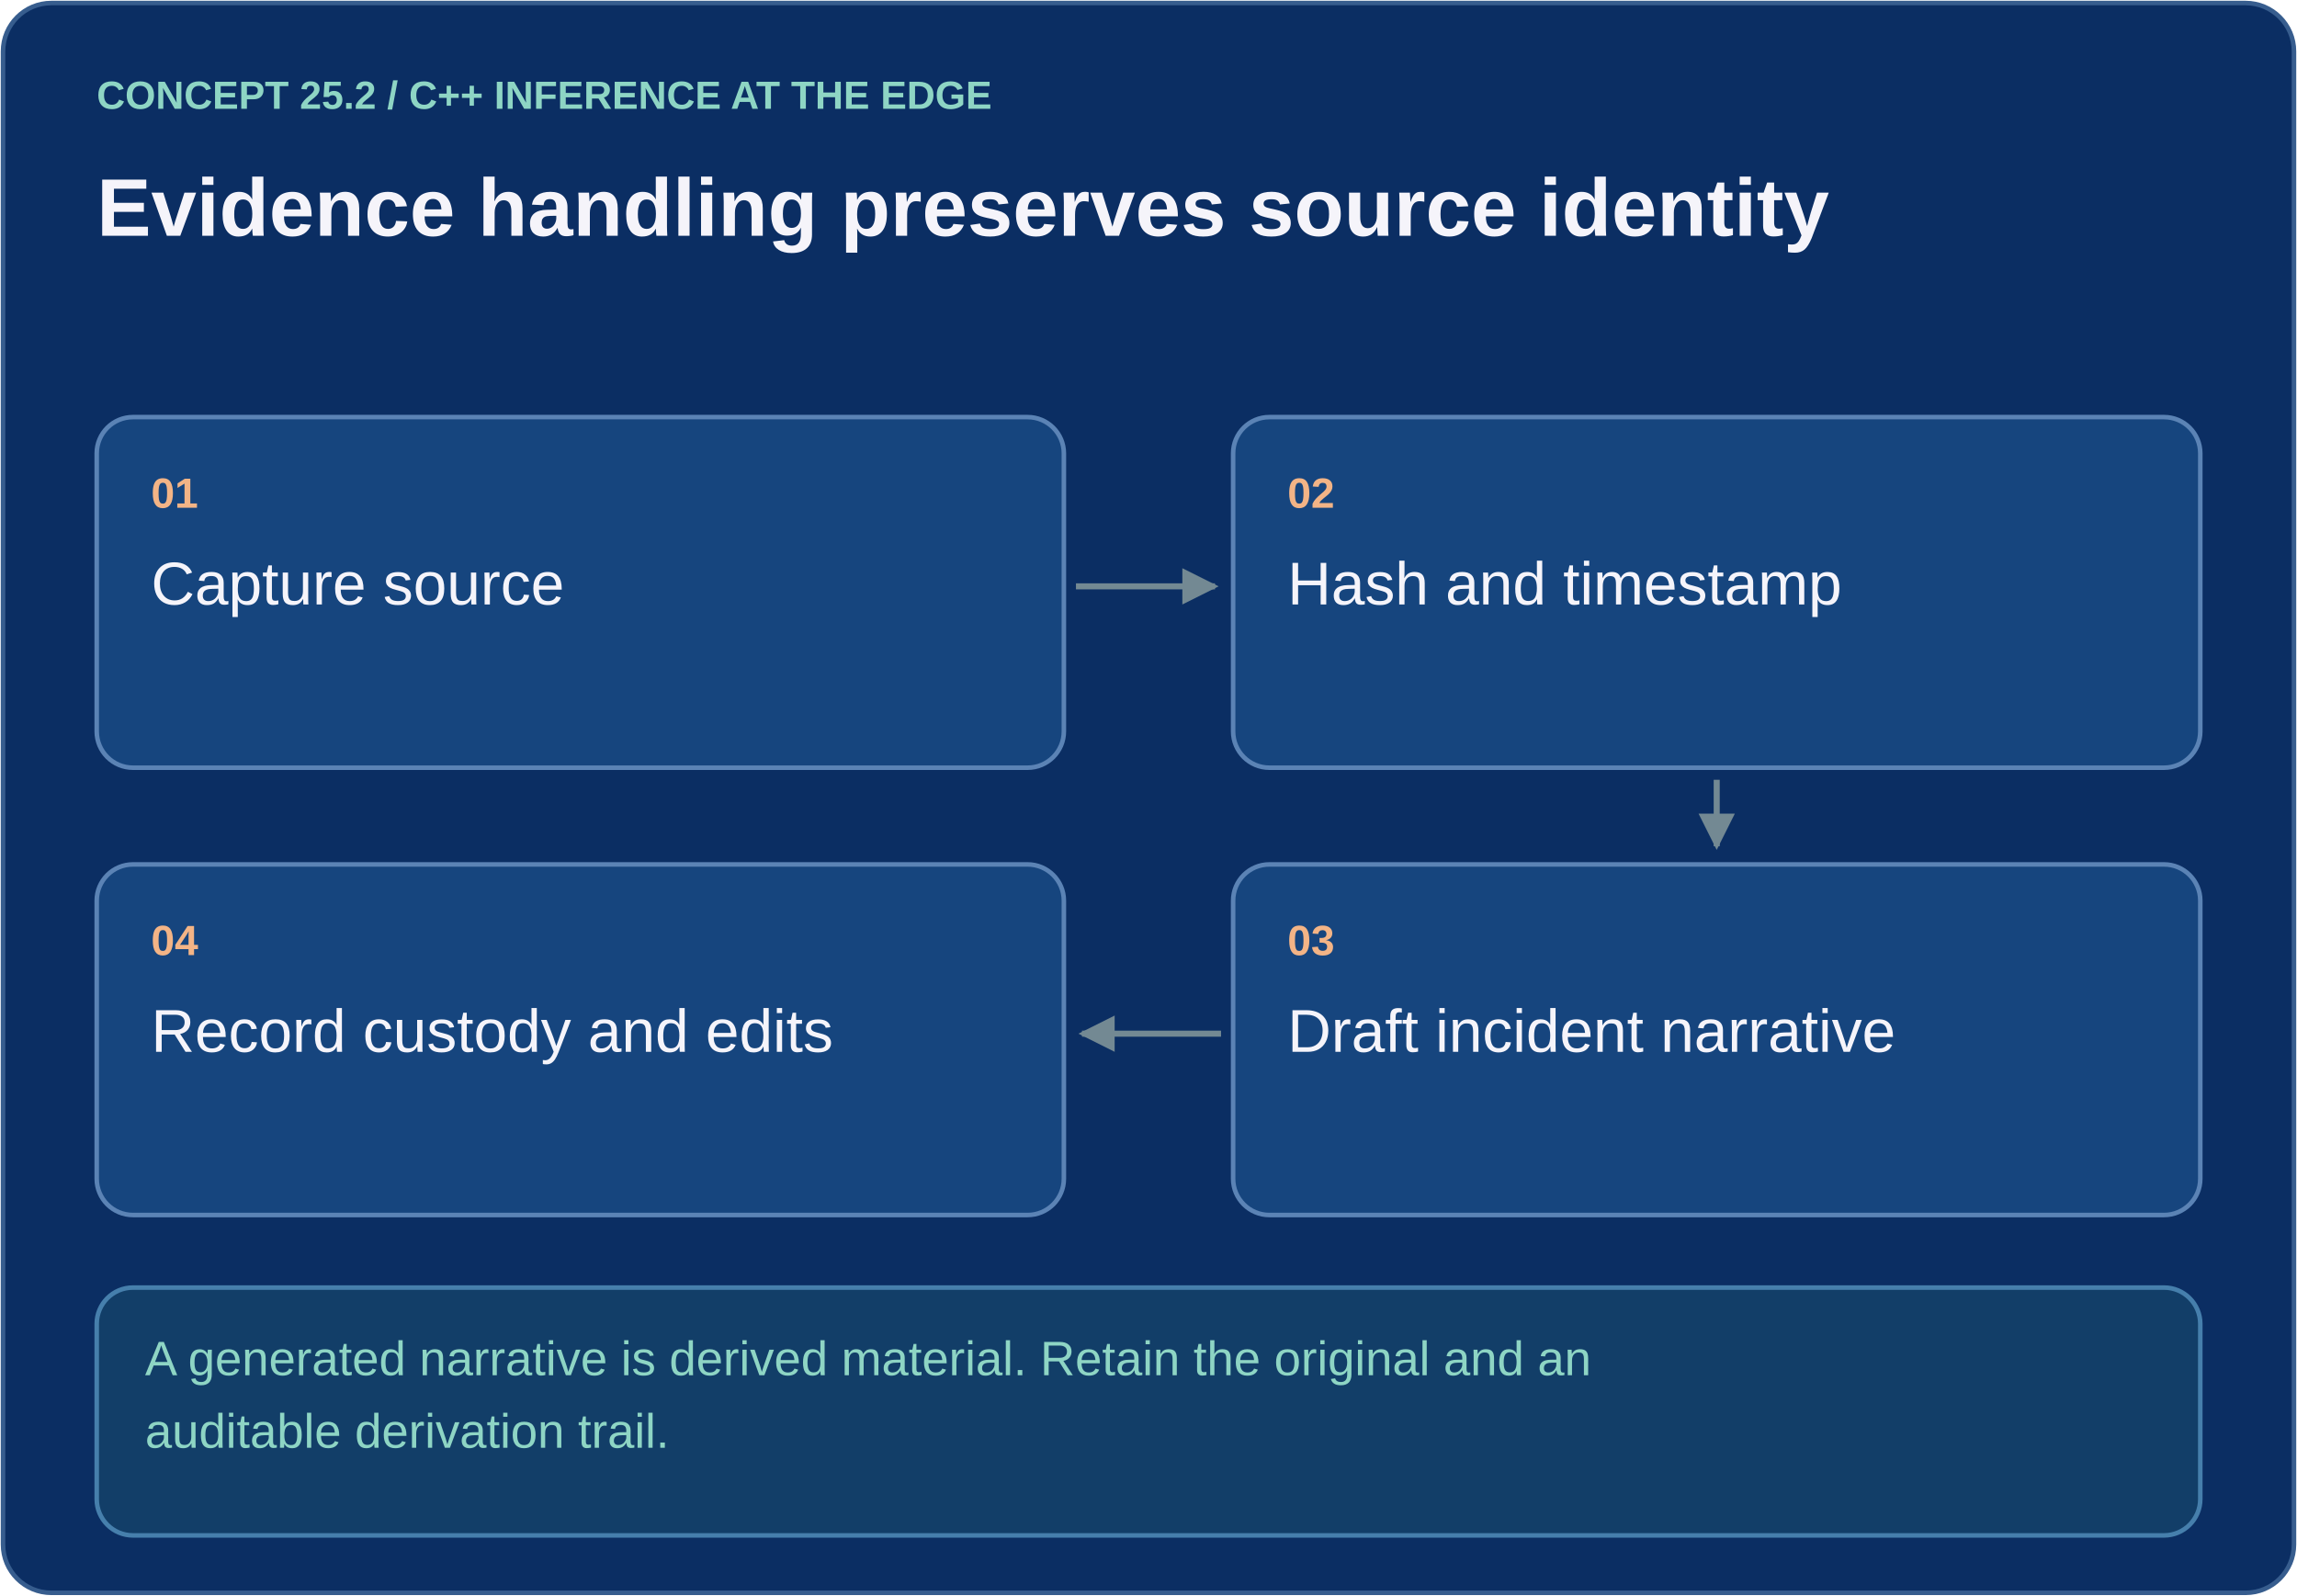
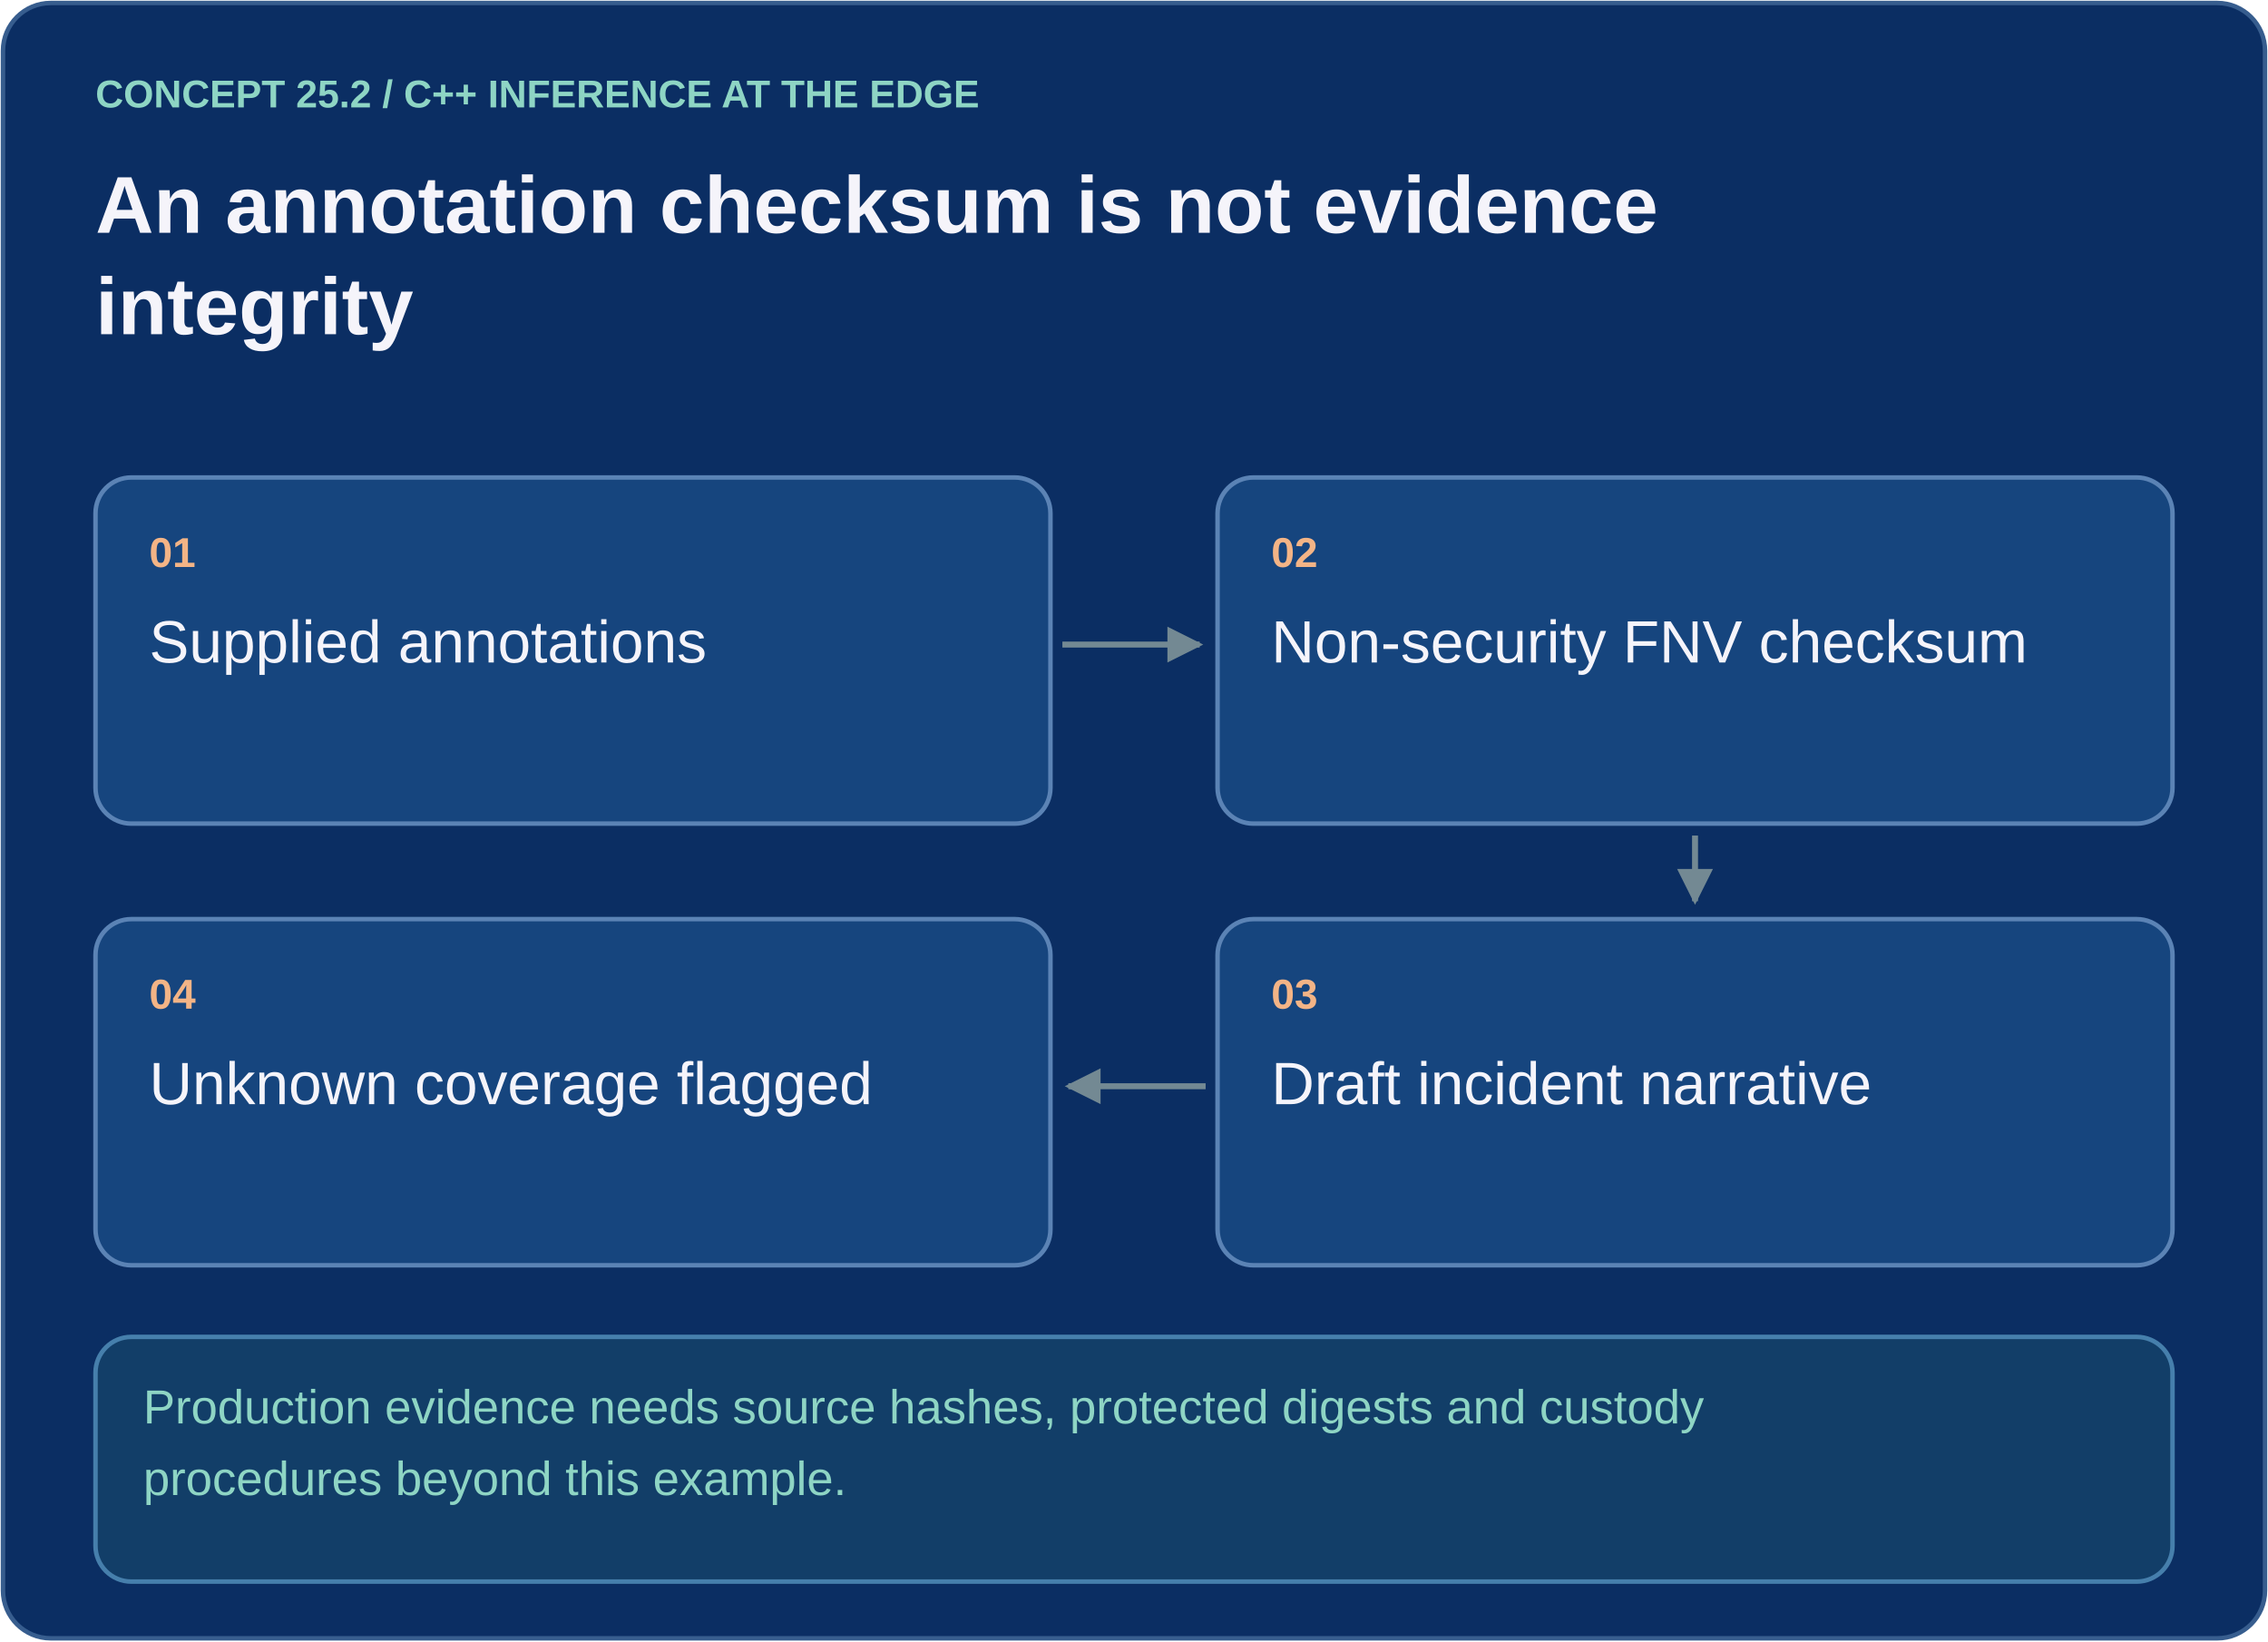
- <svg xmlns="http://www.w3.org/2000/svg" width="760" height="528" viewBox="0 0 760 528" role="img" aria-labelledby="title desc">
+ <svg xmlns="http://www.w3.org/2000/svg" width="760" height="550" viewBox="0 0 760 550" role="img" aria-labelledby="title desc">
  <defs>
    <marker id="arrow" viewBox="0 0 10 10" refX="9" refY="5" markerWidth="6" markerHeight="6" orient="auto-start-reverse">
      <path d="M0 0 L10 5 L0 10 Z" fill="#738993" />
    </marker>
  </defs>
  <g font-family="Arial, Helvetica, sans-serif">
-     <rect x="1" y="1" width="758" height="526" rx="16" fill="#0b2e63" stroke="#375d8e" stroke-width="1.5" />
+     <rect x="1" y="1" width="758" height="548" rx="16" fill="#0b2e63" stroke="#375d8e" stroke-width="1.5" />
    <text x="32" y="36" font-size="13" fill="#8ed5c4" font-weight="700" text-anchor="start">CONCEPT 25.2  /  C++ INFERENCE AT THE EDGE</text>
-     <text x="32" y="78" font-size="27" fill="#f5f4fa" font-weight="600" text-anchor="start">Evidence handling preserves source identity</text>
-     <rect x="32" y="138" width="320" height="116" rx="12" fill="#16457e" stroke="#5b83b5" stroke-width="1.5" />
-     <text x="50" y="168" font-size="14" fill="#f3b486" font-weight="700" text-anchor="start">01</text>
-     <text x="50" y="200" font-size="20" fill="#f5f4fa" font-weight="500" text-anchor="start">Capture source</text>
-     <rect x="408" y="138" width="320" height="116" rx="12" fill="#16457e" stroke="#5b83b5" stroke-width="1.5" />
-     <text x="426" y="168" font-size="14" fill="#f3b486" font-weight="700" text-anchor="start">02</text>
-     <text x="426" y="200" font-size="20" fill="#f5f4fa" font-weight="500" text-anchor="start">Hash and timestamp</text>
-     <rect x="408" y="286" width="320" height="116" rx="12" fill="#16457e" stroke="#5b83b5" stroke-width="1.5" />
-     <text x="426" y="316" font-size="14" fill="#f3b486" font-weight="700" text-anchor="start">03</text>
-     <text x="426" y="348" font-size="20" fill="#f5f4fa" font-weight="500" text-anchor="start">Draft incident narrative</text>
-     <rect x="32" y="286" width="320" height="116" rx="12" fill="#16457e" stroke="#5b83b5" stroke-width="1.5" />
-     <text x="50" y="316" font-size="14" fill="#f3b486" font-weight="700" text-anchor="start">04</text>
-     <text x="50" y="348" font-size="20" fill="#f5f4fa" font-weight="500" text-anchor="start">Record custody and edits</text>
-     <path d="M356 194 L402 194" fill="none" stroke="#738993" stroke-width="2" marker-end="url(#arrow)" />
-     <path d="M568 258 L568 280" fill="none" stroke="#738993" stroke-width="2" marker-end="url(#arrow)" />
-     <path d="M404 342 L358 342" fill="none" stroke="#738993" stroke-width="2" marker-end="url(#arrow)" />
-     <rect x="32" y="426" width="696" height="82" rx="12" fill="#123e68" stroke="#467fac" stroke-width="1.5" />
-     <text x="48" y="455" font-size="16" fill="#8ed5c4" font-weight="400" text-anchor="start">A generated narrative is derived material. Retain the original and an</text>
-     <text x="48" y="479" font-size="16" fill="#8ed5c4" font-weight="400" text-anchor="start">auditable derivation trail.</text>
+     <text x="32" y="78" font-size="27" fill="#f5f4fa" font-weight="600" text-anchor="start">An annotation checksum is not evidence</text>
+     <text x="32" y="112" font-size="27" fill="#f5f4fa" font-weight="600" text-anchor="start">integrity</text>
+     <rect x="32" y="160" width="320" height="116" rx="12" fill="#16457e" stroke="#5b83b5" stroke-width="1.5" />
+     <text x="50" y="190" font-size="14" fill="#f3b486" font-weight="700" text-anchor="start">01</text>
+     <text x="50" y="222" font-size="20" fill="#f5f4fa" font-weight="500" text-anchor="start">Supplied annotations</text>
+     <rect x="408" y="160" width="320" height="116" rx="12" fill="#16457e" stroke="#5b83b5" stroke-width="1.5" />
+     <text x="426" y="190" font-size="14" fill="#f3b486" font-weight="700" text-anchor="start">02</text>
+     <text x="426" y="222" font-size="20" fill="#f5f4fa" font-weight="500" text-anchor="start">Non-security FNV checksum</text>
+     <rect x="408" y="308" width="320" height="116" rx="12" fill="#16457e" stroke="#5b83b5" stroke-width="1.5" />
+     <text x="426" y="338" font-size="14" fill="#f3b486" font-weight="700" text-anchor="start">03</text>
+     <text x="426" y="370" font-size="20" fill="#f5f4fa" font-weight="500" text-anchor="start">Draft incident narrative</text>
+     <rect x="32" y="308" width="320" height="116" rx="12" fill="#16457e" stroke="#5b83b5" stroke-width="1.5" />
+     <text x="50" y="338" font-size="14" fill="#f3b486" font-weight="700" text-anchor="start">04</text>
+     <text x="50" y="370" font-size="20" fill="#f5f4fa" font-weight="500" text-anchor="start">Unknown coverage flagged</text>
+     <path d="M356 216 L402 216" fill="none" stroke="#738993" stroke-width="2" marker-end="url(#arrow)" />
+     <path d="M568 280 L568 302" fill="none" stroke="#738993" stroke-width="2" marker-end="url(#arrow)" />
+     <path d="M404 364 L358 364" fill="none" stroke="#738993" stroke-width="2" marker-end="url(#arrow)" />
+     <rect x="32" y="448" width="696" height="82" rx="12" fill="#123e68" stroke="#467fac" stroke-width="1.5" />
+     <text x="48" y="477" font-size="16" fill="#8ed5c4" font-weight="400" text-anchor="start">Production evidence needs source hashes, protected digests and custody</text>
+     <text x="48" y="501" font-size="16" fill="#8ed5c4" font-weight="400" text-anchor="start">procedures beyond this example.</text>
  </g>
</svg>
